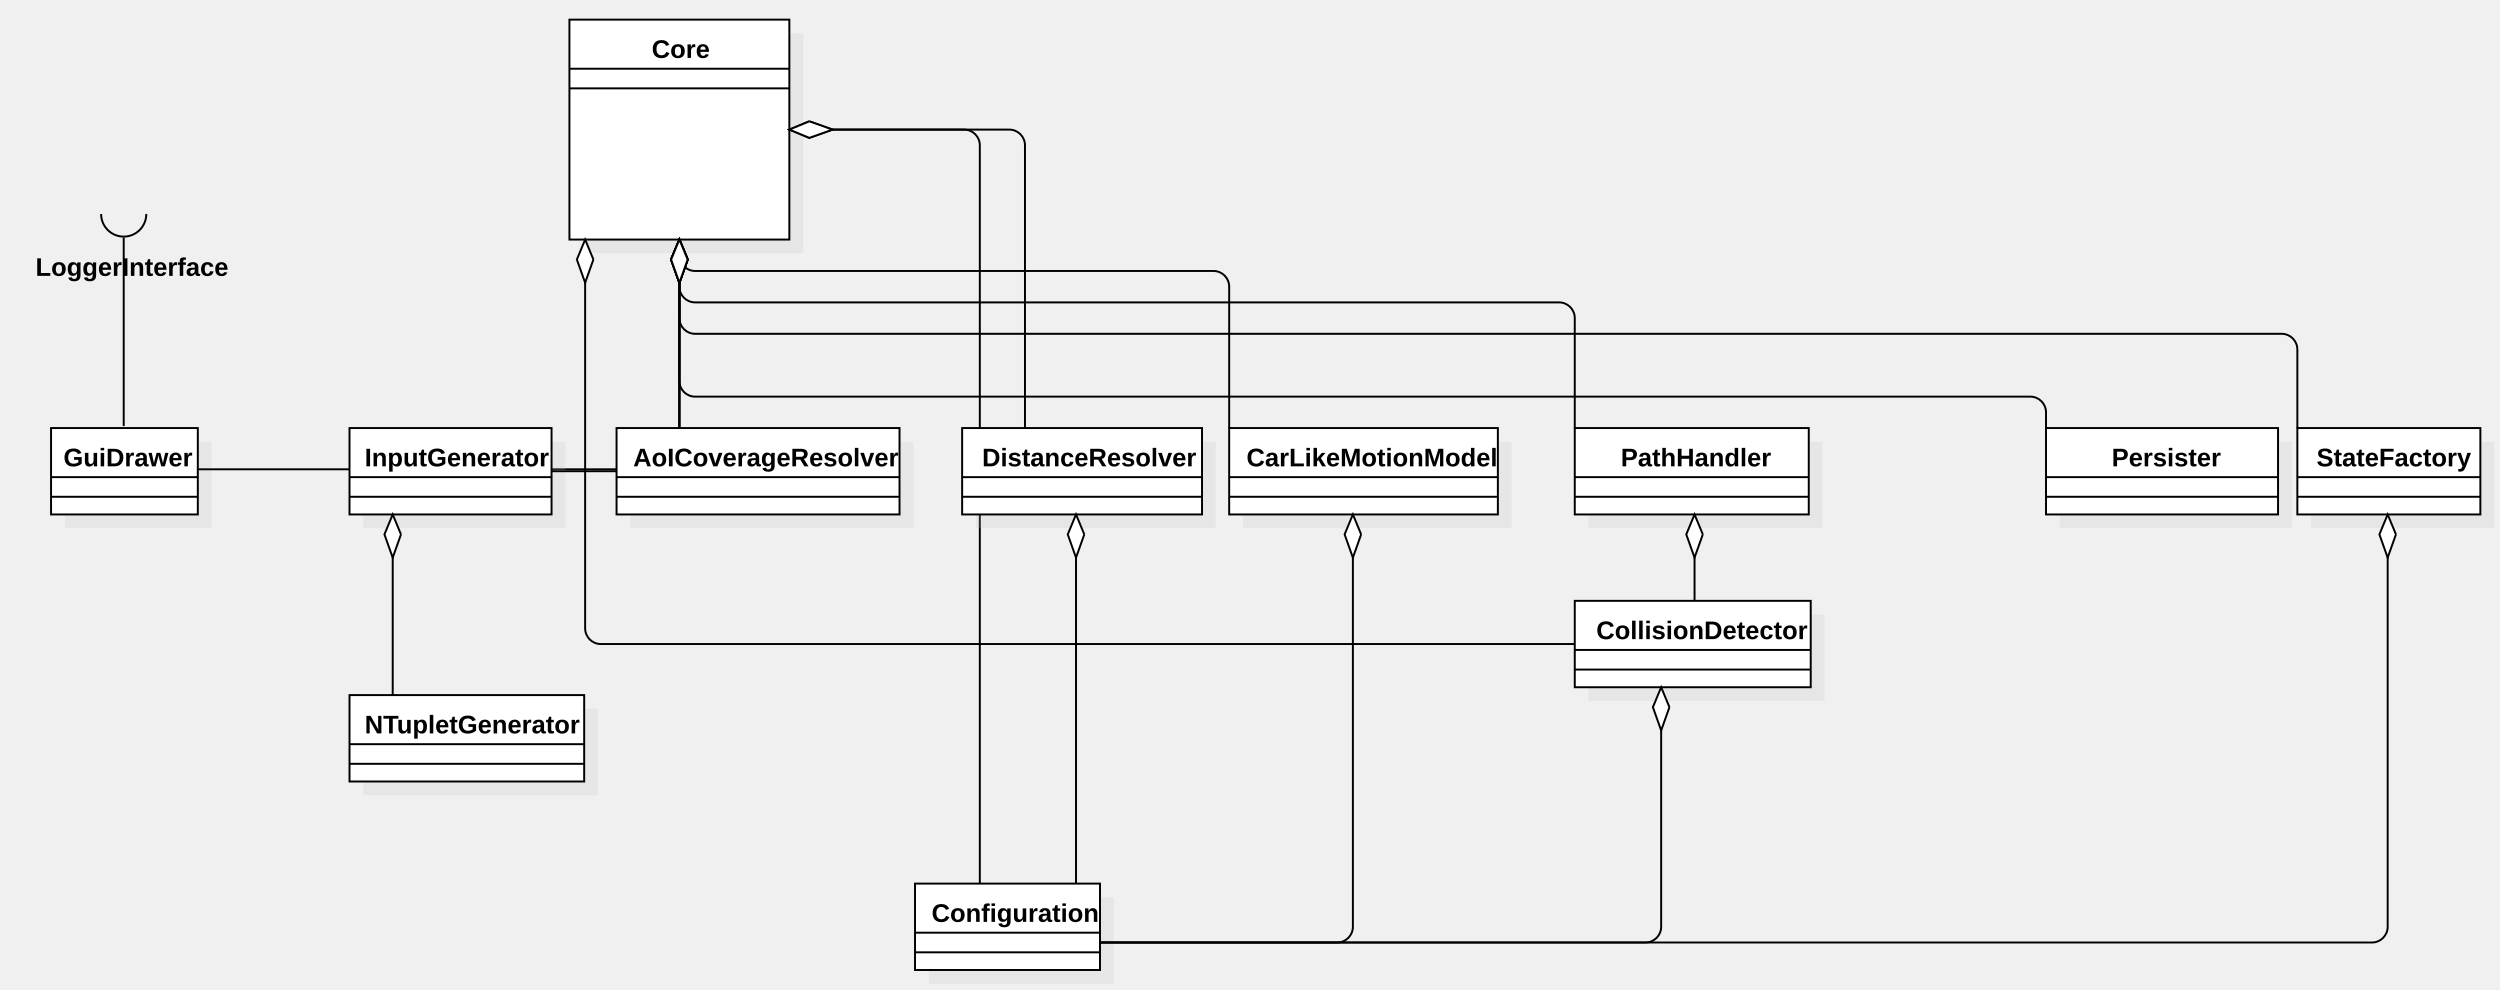
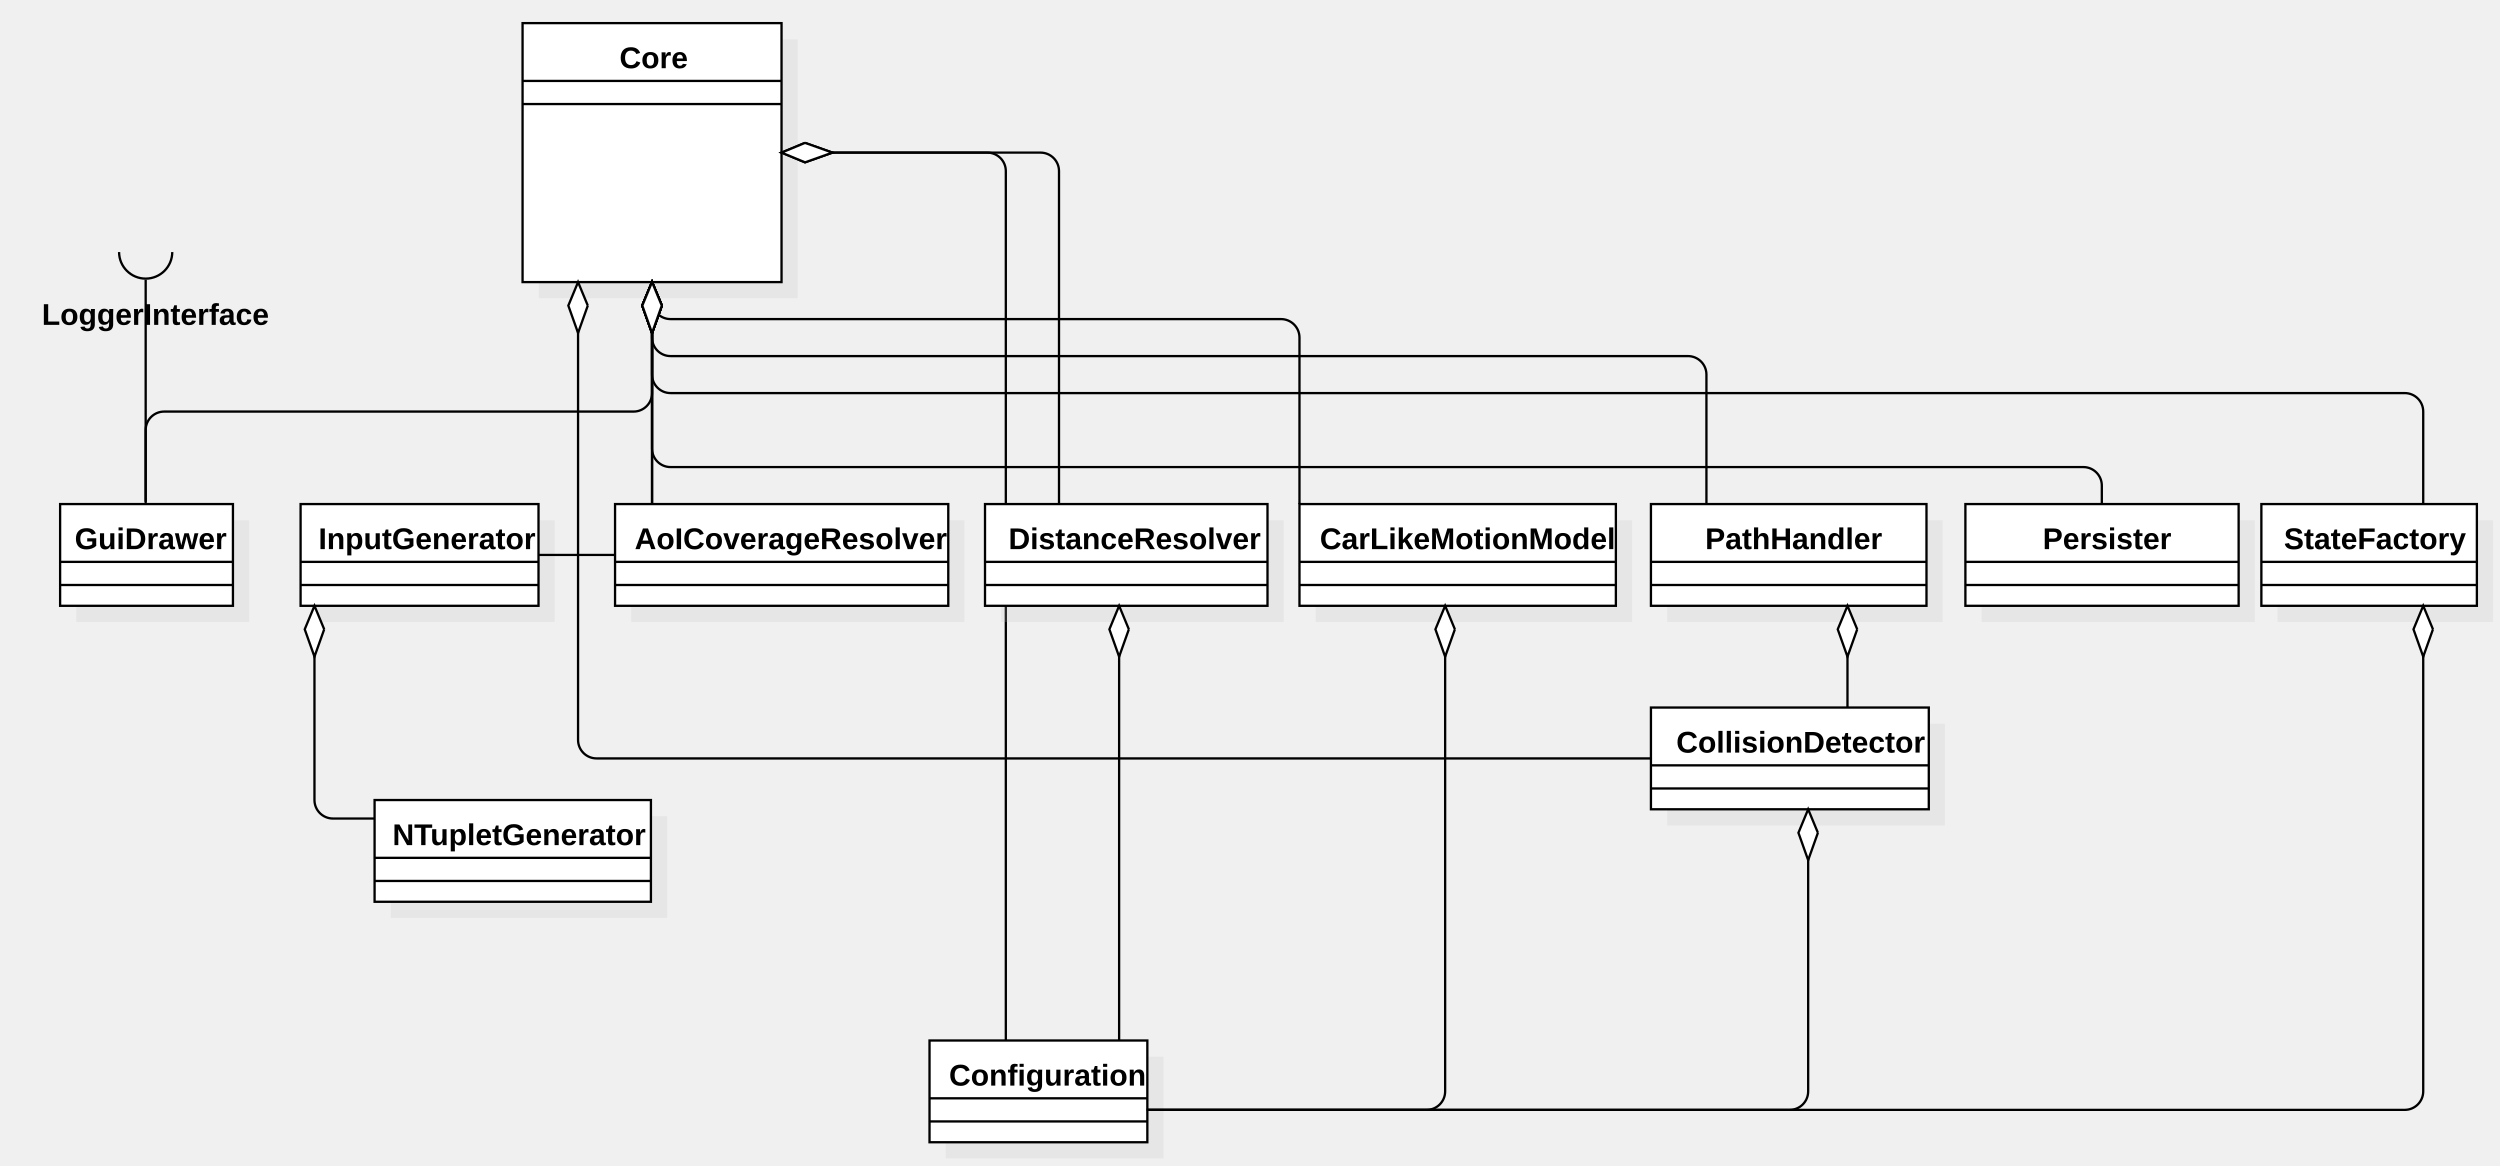
- <svg xmlns="http://www.w3.org/2000/svg" version="1.1" width="1273.205" height="504">
+ <svg xmlns="http://www.w3.org/2000/svg" version="1.1" width="1081.205" height="504">
  <defs />
  <g>
-     <g transform="translate(-118,-2110) scale(1,1)">
+     <g transform="translate(-182,-2110) scale(1,1)">
      <rect fill="#C0C0C0" stroke="none" x="415" y="2127" width="112" height="112" opacity="0.2" />
    </g>
-     <g transform="translate(-118,-2110) scale(1,1)">
+     <g transform="translate(-182,-2110) scale(1,1)">
      <rect fill="#ffffff" stroke="none" x="408" y="2120" width="112" height="112" />
    </g>
-     <g transform="translate(-118,-2110) scale(1,1)">
+     <g transform="translate(-182,-2110) scale(1,1)">
      <path fill="none" stroke="#000000" d="M 408 2120 L 520 2120 L 520 2232 L 408 2232 L 408 2120 Z Z" stroke-miterlimit="10" />
    </g>
-     <g transform="translate(-118,-2110) scale(1,1)">
+     <g transform="translate(-182,-2110) scale(1,1)">
      <path fill="none" stroke="#000000" d="M 408 2145 L 520 2145" stroke-miterlimit="10" />
    </g>
-     <g transform="translate(-118,-2110) scale(1,1)">
+     <g transform="translate(-182,-2110) scale(1,1)">
      <path fill="none" stroke="#000000" d="M 408 2155 L 520 2155" stroke-miterlimit="10" />
    </g>
-     <g transform="translate(-118,-2110) scale(1,1)">
+     <g transform="translate(-182,-2110) scale(1,1)">
      <g>
        <path fill="none" stroke="none" />
        <text fill="#000000" stroke="none" font-family="Arial" font-size="13px" font-style="normal" font-weight="bold" text-decoration="none" x="449.911" y="2139.5">Core</text>
      </g>
    </g>
-     <g transform="translate(-118,-2110) scale(1,1)">
-       <rect fill="#C0C0C0" stroke="none" x="151" y="2335" width="74.743" height="44" opacity="0.2" />
-     </g>
-     <g transform="translate(-118,-2110) scale(1,1)">
-       <rect fill="#ffffff" stroke="none" x="144" y="2328" width="74.743" height="44" />
-     </g>
-     <g transform="translate(-118,-2110) scale(1,1)">
-       <path fill="none" stroke="#000000" d="M 144 2328 L 218.743 2328 L 218.743 2372 L 144 2372 L 144 2328 Z Z" stroke-miterlimit="10" />
-     </g>
-     <g transform="translate(-118,-2110) scale(1,1)">
-       <path fill="none" stroke="#000000" d="M 144 2353 L 218.743 2353" stroke-miterlimit="10" />
-     </g>
-     <g transform="translate(-118,-2110) scale(1,1)">
-       <path fill="none" stroke="#000000" d="M 144 2363 L 218.743 2363" stroke-miterlimit="10" />
-     </g>
-     <g transform="translate(-118,-2110) scale(1,1)">
-       <g>
-         <path fill="none" stroke="none" />
-         <text fill="#000000" stroke="none" font-family="Arial" font-size="13px" font-style="normal" font-weight="bold" text-decoration="none" x="150.309" y="2347.5">GuiDrawer</text>
-       </g>
-     </g>
-     <g transform="translate(-118,-2110) scale(1,1)">
-       <path fill="none" stroke="#000000" d="M 464 2232 L 464 2341 M 464 2341 A 8 8 0 0 1 456 2349 L 219 2349" stroke-miterlimit="10" />
-     </g>
-     <g transform="translate(-118,-2110) scale(1,1)">
-       <path fill="#FFFFFF" stroke="none" d="M 468.21 2242.163 L 464 2232 L 459.79 2242.163 L 464 2254" />
-     </g>
-     <g transform="translate(-118,-2110) scale(1,1)">
-       <path fill="none" stroke="#000000" d="M 468.21 2242.163 L 464 2232 L 459.79 2242.163 L 464 2254 L 468.21 2242.163" stroke-miterlimit="10" />
-     </g>
-     <g transform="translate(-118,-2110) scale(1,1)">
-       <path fill="none" stroke="#000000" d="M 192.5 2219 A 11.5 11.5 0 0 1 169.5 2219" stroke-miterlimit="10" />
-     </g>
-     <g transform="translate(-118,-2110) scale(1,1)">
-       <g>
-         <path fill="none" stroke="none" />
-         <text fill="#000000" stroke="none" font-family="Arial" font-size="13px" font-style="normal" font-weight="bold" text-decoration="none" x="136.09" y="2250.5">LoggerInterface</text>
-       </g>
-     </g>
-     <g transform="translate(-118,-2110) scale(1,1)">
-       <path fill="none" stroke="#000000" d="M 181 2327 L 181 2231" stroke-miterlimit="10" />
-     </g>
-     <g transform="translate(-118,-2110) scale(1,1)">
+     <g transform="translate(-182,-2110) scale(1,1)">
+       <rect fill="#C0C0C0" stroke="none" x="215" y="2335" width="74.743" height="44" opacity="0.2" />
+     </g>
+     <g transform="translate(-182,-2110) scale(1,1)">
+       <rect fill="#ffffff" stroke="none" x="208" y="2328" width="74.743" height="44" />
+     </g>
+     <g transform="translate(-182,-2110) scale(1,1)">
+       <path fill="none" stroke="#000000" d="M 208 2328 L 282.743 2328 L 282.743 2372 L 208 2372 L 208 2328 Z Z" stroke-miterlimit="10" />
+     </g>
+     <g transform="translate(-182,-2110) scale(1,1)">
+       <path fill="none" stroke="#000000" d="M 208 2353 L 282.743 2353" stroke-miterlimit="10" />
+     </g>
+     <g transform="translate(-182,-2110) scale(1,1)">
+       <path fill="none" stroke="#000000" d="M 208 2363 L 282.743 2363" stroke-miterlimit="10" />
+     </g>
+     <g transform="translate(-182,-2110) scale(1,1)">
+       <g>
+         <path fill="none" stroke="none" />
+         <text fill="#000000" stroke="none" font-family="Arial" font-size="13px" font-style="normal" font-weight="bold" text-decoration="none" x="214.309" y="2347.5">GuiDrawer</text>
+       </g>
+     </g>
+     <g transform="translate(-182,-2110) scale(1,1)">
+       <path fill="none" stroke="#000000" d="M 464 2232 L 464 2280 M 464 2280 A 8 8 0 0 1 456 2288 L 253 2288 M 253 2288 A 8 8 0 0 0 245 2296 L 245 2328" stroke-miterlimit="10" />
+     </g>
+     <g transform="translate(-182,-2110) scale(1,1)">
+       <path fill="#FFFFFF" stroke="none" d="M 468.21 2242.163 L 464 2232 L 459.79 2242.163 L 464 2254" />
+     </g>
+     <g transform="translate(-182,-2110) scale(1,1)">
+       <path fill="none" stroke="#000000" d="M 468.21 2242.163 L 464 2232 L 459.79 2242.163 L 464 2254 L 468.21 2242.163" stroke-miterlimit="10" />
+     </g>
+     <g transform="translate(-182,-2110) scale(1,1)">
+       <path fill="none" stroke="#000000" d="M 256.5 2219 A 11.5 11.5 0 0 1 233.5 2219" stroke-miterlimit="10" />
+     </g>
+     <g transform="translate(-182,-2110) scale(1,1)">
+       <g>
+         <path fill="none" stroke="none" />
+         <text fill="#000000" stroke="none" font-family="Arial" font-size="13px" font-style="normal" font-weight="bold" text-decoration="none" x="200.09" y="2250.5">LoggerInterface</text>
+       </g>
+     </g>
+     <g transform="translate(-182,-2110) scale(1,1)">
+       <path fill="none" stroke="#000000" d="M 245 2327 L 245 2231" stroke-miterlimit="10" />
+     </g>
+     <g transform="translate(-182,-2110) scale(1,1)">
      <rect fill="#C0C0C0" stroke="none" x="591" y="2567" width="94.205" height="44" opacity="0.2" />
    </g>
-     <g transform="translate(-118,-2110) scale(1,1)">
+     <g transform="translate(-182,-2110) scale(1,1)">
      <rect fill="#ffffff" stroke="none" x="584" y="2560" width="94.205" height="44" />
    </g>
-     <g transform="translate(-118,-2110) scale(1,1)">
+     <g transform="translate(-182,-2110) scale(1,1)">
      <path fill="none" stroke="#000000" d="M 584 2560 L 678.205 2560 L 678.205 2604 L 584 2604 L 584 2560 Z Z" stroke-miterlimit="10" />
    </g>
-     <g transform="translate(-118,-2110) scale(1,1)">
+     <g transform="translate(-182,-2110) scale(1,1)">
      <path fill="none" stroke="#000000" d="M 584 2585 L 678.205 2585" stroke-miterlimit="10" />
    </g>
-     <g transform="translate(-118,-2110) scale(1,1)">
+     <g transform="translate(-182,-2110) scale(1,1)">
      <path fill="none" stroke="#000000" d="M 584 2595 L 678.205 2595" stroke-miterlimit="10" />
    </g>
-     <g transform="translate(-118,-2110) scale(1,1)">
+     <g transform="translate(-182,-2110) scale(1,1)">
      <g>
        <path fill="none" stroke="none" />
        <text fill="#000000" stroke="none" font-family="Arial" font-size="13px" font-style="normal" font-weight="bold" text-decoration="none" x="592.439" y="2579.5">Configuration</text>
      </g>
    </g>
-     <g transform="translate(-118,-2110) scale(1,1)">
+     <g transform="translate(-182,-2110) scale(1,1)">
      <path fill="none" stroke="#000000" d="M 520 2176 L 609 2176 M 609 2176 A 8 8 0 0 1 617 2184 L 617 2560" stroke-miterlimit="10" />
    </g>
-     <g transform="translate(-118,-2110) scale(1,1)">
+     <g transform="translate(-182,-2110) scale(1,1)">
      <path fill="#FFFFFF" stroke="none" d="M 530.163 2171.79 L 520 2176 L 530.163 2180.21 L 542 2176" />
    </g>
-     <g transform="translate(-118,-2110) scale(1,1)">
+     <g transform="translate(-182,-2110) scale(1,1)">
      <path fill="none" stroke="#000000" d="M 530.163 2171.79 L 520 2176 L 530.163 2180.21 L 542 2176 L 530.163 2171.79" stroke-miterlimit="10" />
    </g>
-     <g transform="translate(-118,-2110) scale(1,1)">
-       <rect fill="#C0C0C0" stroke="none" x="1295" y="2335" width="93.205" height="44" opacity="0.2" />
-     </g>
-     <g transform="translate(-118,-2110) scale(1,1)">
-       <rect fill="#ffffff" stroke="none" x="1288" y="2328" width="93.205" height="44" />
-     </g>
-     <g transform="translate(-118,-2110) scale(1,1)">
-       <path fill="none" stroke="#000000" d="M 1288 2328 L 1381.205 2328 L 1381.205 2372 L 1288 2372 L 1288 2328 Z Z" stroke-miterlimit="10" />
-     </g>
-     <g transform="translate(-118,-2110) scale(1,1)">
-       <path fill="none" stroke="#000000" d="M 1288 2353 L 1381.205 2353" stroke-miterlimit="10" />
-     </g>
-     <g transform="translate(-118,-2110) scale(1,1)">
-       <path fill="none" stroke="#000000" d="M 1288 2363 L 1381.205 2363" stroke-miterlimit="10" />
-     </g>
-     <g transform="translate(-118,-2110) scale(1,1)">
-       <g>
-         <path fill="none" stroke="none" />
-         <text fill="#000000" stroke="none" font-family="Arial" font-size="13px" font-style="normal" font-weight="bold" text-decoration="none" x="1297.754" y="2347.5">StateFactory</text>
-       </g>
-     </g>
-     <g transform="translate(-118,-2110) scale(1,1)">
-       <path fill="none" stroke="#000000" d="M 464 2232 L 464 2272 M 464 2272 A 8 8 0 0 0 472 2280 L 1280 2280 M 1280 2280 A 8 8 0 0 1 1288 2288 L 1288 2328" stroke-miterlimit="10" />
-     </g>
-     <g transform="translate(-118,-2110) scale(1,1)">
-       <path fill="#FFFFFF" stroke="none" d="M 468.21 2242.163 L 464 2232 L 459.79 2242.163 L 464 2254" />
-     </g>
-     <g transform="translate(-118,-2110) scale(1,1)">
-       <path fill="none" stroke="#000000" d="M 468.21 2242.163 L 464 2232 L 459.79 2242.163 L 464 2254 L 468.21 2242.163" stroke-miterlimit="10" />
-     </g>
-     <g transform="translate(-118,-2110) scale(1,1)">
-       <rect fill="#C0C0C0" stroke="none" x="303" y="2335" width="102.895" height="44" opacity="0.2" />
-     </g>
-     <g transform="translate(-118,-2110) scale(1,1)">
-       <rect fill="#ffffff" stroke="none" x="296" y="2328" width="102.895" height="44" />
-     </g>
-     <g transform="translate(-118,-2110) scale(1,1)">
-       <path fill="none" stroke="#000000" d="M 296 2328 L 398.895 2328 L 398.895 2372 L 296 2372 L 296 2328 Z Z" stroke-miterlimit="10" />
-     </g>
-     <g transform="translate(-118,-2110) scale(1,1)">
-       <path fill="none" stroke="#000000" d="M 296 2353 L 398.895 2353" stroke-miterlimit="10" />
-     </g>
-     <g transform="translate(-118,-2110) scale(1,1)">
-       <path fill="none" stroke="#000000" d="M 296 2363 L 398.895 2363" stroke-miterlimit="10" />
-     </g>
-     <g transform="translate(-118,-2110) scale(1,1)">
-       <g>
-         <path fill="none" stroke="none" />
-         <text fill="#000000" stroke="none" font-family="Arial" font-size="13px" font-style="normal" font-weight="bold" text-decoration="none" x="303.725" y="2347.5">InputGenerator</text>
-       </g>
-     </g>
-     <g transform="translate(-118,-2110) scale(1,1)">
-       <path fill="none" stroke="#000000" d="M 464 2232 L 464 2342 M 464 2342 A 8 8 0 0 1 456 2350 L 399 2350" stroke-miterlimit="10" />
-     </g>
-     <g transform="translate(-118,-2110) scale(1,1)">
-       <path fill="#FFFFFF" stroke="none" d="M 468.21 2242.163 L 464 2232 L 459.79 2242.163 L 464 2254" />
-     </g>
-     <g transform="translate(-118,-2110) scale(1,1)">
-       <path fill="none" stroke="#000000" d="M 468.21 2242.163 L 464 2232 L 459.79 2242.163 L 464 2254 L 468.21 2242.163" stroke-miterlimit="10" />
-     </g>
-     <g transform="translate(-118,-2110) scale(1,1)">
-       <rect fill="#C0C0C0" stroke="none" x="439" y="2335" width="144.11" height="44" opacity="0.2" />
-     </g>
-     <g transform="translate(-118,-2110) scale(1,1)">
-       <rect fill="#ffffff" stroke="none" x="432" y="2328" width="144.11" height="44" />
-     </g>
-     <g transform="translate(-118,-2110) scale(1,1)">
-       <path fill="none" stroke="#000000" d="M 432 2328 L 576.11 2328 L 576.11 2372 L 432 2372 L 432 2328 Z Z" stroke-miterlimit="10" />
-     </g>
-     <g transform="translate(-118,-2110) scale(1,1)">
-       <path fill="none" stroke="#000000" d="M 432 2353 L 576.11 2353" stroke-miterlimit="10" />
-     </g>
-     <g transform="translate(-118,-2110) scale(1,1)">
-       <path fill="none" stroke="#000000" d="M 432 2363 L 576.11 2363" stroke-miterlimit="10" />
-     </g>
-     <g transform="translate(-118,-2110) scale(1,1)">
-       <g>
-         <path fill="none" stroke="none" />
-         <text fill="#000000" stroke="none" font-family="Arial" font-size="13px" font-style="normal" font-weight="bold" text-decoration="none" x="440.467" y="2347.5">AoICoverageResolver</text>
-       </g>
-     </g>
-     <g transform="translate(-118,-2110) scale(1,1)">
+     <g transform="translate(-182,-2110) scale(1,1)">
+       <rect fill="#C0C0C0" stroke="none" x="1167" y="2335" width="93.205" height="44" opacity="0.2" />
+     </g>
+     <g transform="translate(-182,-2110) scale(1,1)">
+       <rect fill="#ffffff" stroke="none" x="1160" y="2328" width="93.205" height="44" />
+     </g>
+     <g transform="translate(-182,-2110) scale(1,1)">
+       <path fill="none" stroke="#000000" d="M 1160 2328 L 1253.205 2328 L 1253.205 2372 L 1160 2372 L 1160 2328 Z Z" stroke-miterlimit="10" />
+     </g>
+     <g transform="translate(-182,-2110) scale(1,1)">
+       <path fill="none" stroke="#000000" d="M 1160 2353 L 1253.205 2353" stroke-miterlimit="10" />
+     </g>
+     <g transform="translate(-182,-2110) scale(1,1)">
+       <path fill="none" stroke="#000000" d="M 1160 2363 L 1253.205 2363" stroke-miterlimit="10" />
+     </g>
+     <g transform="translate(-182,-2110) scale(1,1)">
+       <g>
+         <path fill="none" stroke="none" />
+         <text fill="#000000" stroke="none" font-family="Arial" font-size="13px" font-style="normal" font-weight="bold" text-decoration="none" x="1169.754" y="2347.5">StateFactory</text>
+       </g>
+     </g>
+     <g transform="translate(-182,-2110) scale(1,1)">
+       <path fill="none" stroke="#000000" d="M 464 2232 L 464 2272 M 464 2272 A 8 8 0 0 0 472 2280 L 1222 2280 M 1222 2280 A 8 8 0 0 1 1230 2288 L 1230 2328" stroke-miterlimit="10" />
+     </g>
+     <g transform="translate(-182,-2110) scale(1,1)">
+       <path fill="#FFFFFF" stroke="none" d="M 468.21 2242.163 L 464 2232 L 459.79 2242.163 L 464 2254" />
+     </g>
+     <g transform="translate(-182,-2110) scale(1,1)">
+       <path fill="none" stroke="#000000" d="M 468.21 2242.163 L 464 2232 L 459.79 2242.163 L 464 2254 L 468.21 2242.163" stroke-miterlimit="10" />
+     </g>
+     <g transform="translate(-182,-2110) scale(1,1)">
+       <rect fill="#C0C0C0" stroke="none" x="319" y="2335" width="102.895" height="44" opacity="0.2" />
+     </g>
+     <g transform="translate(-182,-2110) scale(1,1)">
+       <rect fill="#ffffff" stroke="none" x="312" y="2328" width="102.895" height="44" />
+     </g>
+     <g transform="translate(-182,-2110) scale(1,1)">
+       <path fill="none" stroke="#000000" d="M 312 2328 L 414.895 2328 L 414.895 2372 L 312 2372 L 312 2328 Z Z" stroke-miterlimit="10" />
+     </g>
+     <g transform="translate(-182,-2110) scale(1,1)">
+       <path fill="none" stroke="#000000" d="M 312 2353 L 414.895 2353" stroke-miterlimit="10" />
+     </g>
+     <g transform="translate(-182,-2110) scale(1,1)">
+       <path fill="none" stroke="#000000" d="M 312 2363 L 414.895 2363" stroke-miterlimit="10" />
+     </g>
+     <g transform="translate(-182,-2110) scale(1,1)">
+       <g>
+         <path fill="none" stroke="none" />
+         <text fill="#000000" stroke="none" font-family="Arial" font-size="13px" font-style="normal" font-weight="bold" text-decoration="none" x="319.725" y="2347.5">InputGenerator</text>
+       </g>
+     </g>
+     <g transform="translate(-182,-2110) scale(1,1)">
+       <path fill="none" stroke="#000000" d="M 464 2232 L 464 2342 M 464 2342 A 8 8 0 0 1 456 2350 L 415 2350" stroke-miterlimit="10" />
+     </g>
+     <g transform="translate(-182,-2110) scale(1,1)">
+       <path fill="#FFFFFF" stroke="none" d="M 468.21 2242.163 L 464 2232 L 459.79 2242.163 L 464 2254" />
+     </g>
+     <g transform="translate(-182,-2110) scale(1,1)">
+       <path fill="none" stroke="#000000" d="M 468.21 2242.163 L 464 2232 L 459.79 2242.163 L 464 2254 L 468.21 2242.163" stroke-miterlimit="10" />
+     </g>
+     <g transform="translate(-182,-2110) scale(1,1)">
+       <rect fill="#C0C0C0" stroke="none" x="455" y="2335" width="144.11" height="44" opacity="0.2" />
+     </g>
+     <g transform="translate(-182,-2110) scale(1,1)">
+       <rect fill="#ffffff" stroke="none" x="448" y="2328" width="144.11" height="44" />
+     </g>
+     <g transform="translate(-182,-2110) scale(1,1)">
+       <path fill="none" stroke="#000000" d="M 448 2328 L 592.11 2328 L 592.11 2372 L 448 2372 L 448 2328 Z Z" stroke-miterlimit="10" />
+     </g>
+     <g transform="translate(-182,-2110) scale(1,1)">
+       <path fill="none" stroke="#000000" d="M 448 2353 L 592.11 2353" stroke-miterlimit="10" />
+     </g>
+     <g transform="translate(-182,-2110) scale(1,1)">
+       <path fill="none" stroke="#000000" d="M 448 2363 L 592.11 2363" stroke-miterlimit="10" />
+     </g>
+     <g transform="translate(-182,-2110) scale(1,1)">
+       <g>
+         <path fill="none" stroke="none" />
+         <text fill="#000000" stroke="none" font-family="Arial" font-size="13px" font-style="normal" font-weight="bold" text-decoration="none" x="456.467" y="2347.5">AoICoverageResolver</text>
+       </g>
+     </g>
+     <g transform="translate(-182,-2110) scale(1,1)">
      <path fill="none" stroke="#000000" d="M 464 2232 L 464 2328" stroke-miterlimit="10" />
    </g>
-     <g transform="translate(-118,-2110) scale(1,1)">
-       <path fill="#FFFFFF" stroke="none" d="M 468.21 2242.163 L 464 2232 L 459.79 2242.163 L 464 2254" />
-     </g>
-     <g transform="translate(-118,-2110) scale(1,1)">
-       <path fill="none" stroke="#000000" d="M 468.21 2242.163 L 464 2232 L 459.79 2242.163 L 464 2254 L 468.21 2242.163" stroke-miterlimit="10" />
-     </g>
-     <g transform="translate(-118,-2110) scale(1,1)">
+     <g transform="translate(-182,-2110) scale(1,1)">
+       <path fill="#FFFFFF" stroke="none" d="M 468.21 2242.163 L 464 2232 L 459.79 2242.163 L 464 2254" />
+     </g>
+     <g transform="translate(-182,-2110) scale(1,1)">
+       <path fill="none" stroke="#000000" d="M 468.21 2242.163 L 464 2232 L 459.79 2242.163 L 464 2254 L 468.21 2242.163" stroke-miterlimit="10" />
+     </g>
+     <g transform="translate(-182,-2110) scale(1,1)">
      <rect fill="#C0C0C0" stroke="none" x="615" y="2335" width="122.169" height="44" opacity="0.2" />
    </g>
-     <g transform="translate(-118,-2110) scale(1,1)">
+     <g transform="translate(-182,-2110) scale(1,1)">
      <rect fill="#ffffff" stroke="none" x="608" y="2328" width="122.169" height="44" />
    </g>
-     <g transform="translate(-118,-2110) scale(1,1)">
+     <g transform="translate(-182,-2110) scale(1,1)">
      <path fill="none" stroke="#000000" d="M 608 2328 L 730.169 2328 L 730.169 2372 L 608 2372 L 608 2328 Z Z" stroke-miterlimit="10" />
    </g>
-     <g transform="translate(-118,-2110) scale(1,1)">
+     <g transform="translate(-182,-2110) scale(1,1)">
      <path fill="none" stroke="#000000" d="M 608 2353 L 730.169 2353" stroke-miterlimit="10" />
    </g>
-     <g transform="translate(-118,-2110) scale(1,1)">
+     <g transform="translate(-182,-2110) scale(1,1)">
      <path fill="none" stroke="#000000" d="M 608 2363 L 730.169 2363" stroke-miterlimit="10" />
    </g>
-     <g transform="translate(-118,-2110) scale(1,1)">
+     <g transform="translate(-182,-2110) scale(1,1)">
      <g>
        <path fill="none" stroke="none" />
        <text fill="#000000" stroke="none" font-family="Arial" font-size="13px" font-style="normal" font-weight="bold" text-decoration="none" x="618.148" y="2347.5">DistanceResolver</text>
      </g>
    </g>
-     <g transform="translate(-118,-2110) scale(1,1)">
+     <g transform="translate(-182,-2110) scale(1,1)">
      <path fill="none" stroke="#000000" d="M 520 2176 L 632 2176 M 632 2176 A 8 8 0 0 1 640 2184 L 640 2328" stroke-miterlimit="10" />
    </g>
-     <g transform="translate(-118,-2110) scale(1,1)">
+     <g transform="translate(-182,-2110) scale(1,1)">
      <path fill="#FFFFFF" stroke="none" d="M 530.163 2171.79 L 520 2176 L 530.163 2180.21 L 542 2176" />
    </g>
-     <g transform="translate(-118,-2110) scale(1,1)">
+     <g transform="translate(-182,-2110) scale(1,1)">
      <path fill="none" stroke="#000000" d="M 530.163 2171.79 L 520 2176 L 530.163 2180.21 L 542 2176 L 530.163 2171.79" stroke-miterlimit="10" />
    </g>
-     <g transform="translate(-118,-2110) scale(1,1)">
+     <g transform="translate(-182,-2110) scale(1,1)">
      <rect fill="#C0C0C0" stroke="none" x="751" y="2335" width="136.835" height="44" opacity="0.2" />
    </g>
-     <g transform="translate(-118,-2110) scale(1,1)">
+     <g transform="translate(-182,-2110) scale(1,1)">
      <rect fill="#ffffff" stroke="none" x="744" y="2328" width="136.835" height="44" />
    </g>
-     <g transform="translate(-118,-2110) scale(1,1)">
+     <g transform="translate(-182,-2110) scale(1,1)">
      <path fill="none" stroke="#000000" d="M 744 2328 L 880.835 2328 L 880.835 2372 L 744 2372 L 744 2328 Z Z" stroke-miterlimit="10" />
    </g>
-     <g transform="translate(-118,-2110) scale(1,1)">
+     <g transform="translate(-182,-2110) scale(1,1)">
      <path fill="none" stroke="#000000" d="M 744 2353 L 880.835 2353" stroke-miterlimit="10" />
    </g>
-     <g transform="translate(-118,-2110) scale(1,1)">
+     <g transform="translate(-182,-2110) scale(1,1)">
      <path fill="none" stroke="#000000" d="M 744 2363 L 880.835 2363" stroke-miterlimit="10" />
    </g>
-     <g transform="translate(-118,-2110) scale(1,1)">
+     <g transform="translate(-182,-2110) scale(1,1)">
      <g>
        <path fill="none" stroke="none" />
        <text fill="#000000" stroke="none" font-family="Arial" font-size="13px" font-style="normal" font-weight="bold" text-decoration="none" x="752.807" y="2347.5">CarLikeMotionModel</text>
      </g>
    </g>
-     <g transform="translate(-118,-2110) scale(1,1)">
+     <g transform="translate(-182,-2110) scale(1,1)">
      <path fill="none" stroke="#000000" d="M 464 2232 L 464 2240 M 464 2240 A 8 8 0 0 0 472 2248 L 736 2248 M 736 2248 A 8 8 0 0 1 744 2256 L 744 2328" stroke-miterlimit="10" />
    </g>
-     <g transform="translate(-118,-2110) scale(1,1)">
-       <path fill="#FFFFFF" stroke="none" d="M 468.21 2242.163 L 464 2232 L 459.79 2242.163 L 464 2254" />
-     </g>
-     <g transform="translate(-118,-2110) scale(1,1)">
-       <path fill="none" stroke="#000000" d="M 468.21 2242.163 L 464 2232 L 459.79 2242.163 L 464 2254 L 468.21 2242.163" stroke-miterlimit="10" />
-     </g>
-     <g transform="translate(-118,-2110) scale(1,1)">
-       <rect fill="#C0C0C0" stroke="none" x="927" y="2423" width="120.169" height="44" opacity="0.2" />
-     </g>
-     <g transform="translate(-118,-2110) scale(1,1)">
-       <rect fill="#ffffff" stroke="none" x="920" y="2416" width="120.169" height="44" />
-     </g>
-     <g transform="translate(-118,-2110) scale(1,1)">
-       <path fill="none" stroke="#000000" d="M 920 2416 L 1040.169 2416 L 1040.169 2460 L 920 2460 L 920 2416 Z Z" stroke-miterlimit="10" />
-     </g>
-     <g transform="translate(-118,-2110) scale(1,1)">
-       <path fill="none" stroke="#000000" d="M 920 2441 L 1040.169 2441" stroke-miterlimit="10" />
-     </g>
-     <g transform="translate(-118,-2110) scale(1,1)">
-       <path fill="none" stroke="#000000" d="M 920 2451 L 1040.169 2451" stroke-miterlimit="10" />
-     </g>
-     <g transform="translate(-118,-2110) scale(1,1)">
-       <g>
-         <path fill="none" stroke="none" />
-         <text fill="#000000" stroke="none" font-family="Arial" font-size="13px" font-style="normal" font-weight="bold" text-decoration="none" x="930.954" y="2435.5">CollisionDetector</text>
-       </g>
-     </g>
-     <g transform="translate(-118,-2110) scale(1,1)">
-       <path fill="none" stroke="#000000" d="M 416 2232 L 416 2430 M 416 2430 A 8 8 0 0 0 424 2438 L 920 2438" stroke-miterlimit="10" />
-     </g>
-     <g transform="translate(-118,-2110) scale(1,1)">
-       <path fill="#FFFFFF" stroke="none" d="M 420.21 2242.163 L 416 2232 L 411.79 2242.163 L 416 2254" />
-     </g>
-     <g transform="translate(-118,-2110) scale(1,1)">
-       <path fill="none" stroke="#000000" d="M 420.21 2242.163 L 416 2232 L 411.79 2242.163 L 416 2254 L 420.21 2242.163" stroke-miterlimit="10" />
-     </g>
-     <g transform="translate(-118,-2110) scale(1,1)">
-       <rect fill="#C0C0C0" stroke="none" x="927" y="2335" width="119.169" height="44" opacity="0.2" />
-     </g>
-     <g transform="translate(-118,-2110) scale(1,1)">
-       <rect fill="#ffffff" stroke="none" x="920" y="2328" width="119.169" height="44" />
-     </g>
-     <g transform="translate(-118,-2110) scale(1,1)">
-       <path fill="none" stroke="#000000" d="M 920 2328 L 1039.169 2328 L 1039.169 2372 L 920 2372 L 920 2328 Z Z" stroke-miterlimit="10" />
-     </g>
-     <g transform="translate(-118,-2110) scale(1,1)">
-       <path fill="none" stroke="#000000" d="M 920 2353 L 1039.169 2353" stroke-miterlimit="10" />
-     </g>
-     <g transform="translate(-118,-2110) scale(1,1)">
-       <path fill="none" stroke="#000000" d="M 920 2363 L 1039.169 2363" stroke-miterlimit="10" />
-     </g>
-     <g transform="translate(-118,-2110) scale(1,1)">
-       <g>
-         <path fill="none" stroke="none" />
-         <text fill="#000000" stroke="none" font-family="Arial" font-size="13px" font-style="normal" font-weight="bold" text-decoration="none" x="943.45" y="2347.5">PathHandler</text>
-       </g>
-     </g>
-     <g transform="translate(-118,-2110) scale(1,1)">
+     <g transform="translate(-182,-2110) scale(1,1)">
+       <path fill="#FFFFFF" stroke="none" d="M 468.21 2242.163 L 464 2232 L 459.79 2242.163 L 464 2254" />
+     </g>
+     <g transform="translate(-182,-2110) scale(1,1)">
+       <path fill="none" stroke="#000000" d="M 468.21 2242.163 L 464 2232 L 459.79 2242.163 L 464 2254 L 468.21 2242.163" stroke-miterlimit="10" />
+     </g>
+     <g transform="translate(-182,-2110) scale(1,1)">
+       <rect fill="#C0C0C0" stroke="none" x="903" y="2423" width="120.169" height="44" opacity="0.2" />
+     </g>
+     <g transform="translate(-182,-2110) scale(1,1)">
+       <rect fill="#ffffff" stroke="none" x="896" y="2416" width="120.169" height="44" />
+     </g>
+     <g transform="translate(-182,-2110) scale(1,1)">
+       <path fill="none" stroke="#000000" d="M 896 2416 L 1016.169 2416 L 1016.169 2460 L 896 2460 L 896 2416 Z Z" stroke-miterlimit="10" />
+     </g>
+     <g transform="translate(-182,-2110) scale(1,1)">
+       <path fill="none" stroke="#000000" d="M 896 2441 L 1016.169 2441" stroke-miterlimit="10" />
+     </g>
+     <g transform="translate(-182,-2110) scale(1,1)">
+       <path fill="none" stroke="#000000" d="M 896 2451 L 1016.169 2451" stroke-miterlimit="10" />
+     </g>
+     <g transform="translate(-182,-2110) scale(1,1)">
+       <g>
+         <path fill="none" stroke="none" />
+         <text fill="#000000" stroke="none" font-family="Arial" font-size="13px" font-style="normal" font-weight="bold" text-decoration="none" x="906.954" y="2435.5">CollisionDetector</text>
+       </g>
+     </g>
+     <g transform="translate(-182,-2110) scale(1,1)">
+       <path fill="none" stroke="#000000" d="M 432 2232 L 432 2430 M 432 2430 A 8 8 0 0 0 440 2438 L 896 2438" stroke-miterlimit="10" />
+     </g>
+     <g transform="translate(-182,-2110) scale(1,1)">
+       <path fill="#FFFFFF" stroke="none" d="M 436.21 2242.163 L 432 2232 L 427.79 2242.163 L 432 2254" />
+     </g>
+     <g transform="translate(-182,-2110) scale(1,1)">
+       <path fill="none" stroke="#000000" d="M 436.21 2242.163 L 432 2232 L 427.79 2242.163 L 432 2254 L 436.21 2242.163" stroke-miterlimit="10" />
+     </g>
+     <g transform="translate(-182,-2110) scale(1,1)">
+       <rect fill="#C0C0C0" stroke="none" x="903" y="2335" width="119.169" height="44" opacity="0.2" />
+     </g>
+     <g transform="translate(-182,-2110) scale(1,1)">
+       <rect fill="#ffffff" stroke="none" x="896" y="2328" width="119.169" height="44" />
+     </g>
+     <g transform="translate(-182,-2110) scale(1,1)">
+       <path fill="none" stroke="#000000" d="M 896 2328 L 1015.169 2328 L 1015.169 2372 L 896 2372 L 896 2328 Z Z" stroke-miterlimit="10" />
+     </g>
+     <g transform="translate(-182,-2110) scale(1,1)">
+       <path fill="none" stroke="#000000" d="M 896 2353 L 1015.169 2353" stroke-miterlimit="10" />
+     </g>
+     <g transform="translate(-182,-2110) scale(1,1)">
+       <path fill="none" stroke="#000000" d="M 896 2363 L 1015.169 2363" stroke-miterlimit="10" />
+     </g>
+     <g transform="translate(-182,-2110) scale(1,1)">
+       <g>
+         <path fill="none" stroke="none" />
+         <text fill="#000000" stroke="none" font-family="Arial" font-size="13px" font-style="normal" font-weight="bold" text-decoration="none" x="919.45" y="2347.5">PathHandler</text>
+       </g>
+     </g>
+     <g transform="translate(-182,-2110) scale(1,1)">
      <path fill="none" stroke="#000000" d="M 464 2232 L 464 2256 M 464 2256 A 8 8 0 0 0 472 2264 L 912 2264 M 912 2264 A 8 8 0 0 1 920 2272 L 920 2328" stroke-miterlimit="10" />
    </g>
-     <g transform="translate(-118,-2110) scale(1,1)">
-       <path fill="#FFFFFF" stroke="none" d="M 468.21 2242.163 L 464 2232 L 459.79 2242.163 L 464 2254" />
-     </g>
-     <g transform="translate(-118,-2110) scale(1,1)">
-       <path fill="none" stroke="#000000" d="M 468.21 2242.163 L 464 2232 L 459.79 2242.163 L 464 2254 L 468.21 2242.163" stroke-miterlimit="10" />
-     </g>
-     <g transform="translate(-118,-2110) scale(1,1)">
-       <rect fill="#C0C0C0" stroke="none" x="1167" y="2335" width="118.169" height="44" opacity="0.2" />
-     </g>
-     <g transform="translate(-118,-2110) scale(1,1)">
-       <rect fill="#ffffff" stroke="none" x="1160" y="2328" width="118.169" height="44" />
-     </g>
-     <g transform="translate(-118,-2110) scale(1,1)">
-       <path fill="none" stroke="#000000" d="M 1160 2328 L 1278.169 2328 L 1278.169 2372 L 1160 2372 L 1160 2328 Z Z" stroke-miterlimit="10" />
-     </g>
-     <g transform="translate(-118,-2110) scale(1,1)">
-       <path fill="none" stroke="#000000" d="M 1160 2353 L 1278.169 2353" stroke-miterlimit="10" />
-     </g>
-     <g transform="translate(-118,-2110) scale(1,1)">
-       <path fill="none" stroke="#000000" d="M 1160 2363 L 1278.169 2363" stroke-miterlimit="10" />
-     </g>
-     <g transform="translate(-118,-2110) scale(1,1)">
-       <g>
-         <path fill="none" stroke="none" />
-         <text fill="#000000" stroke="none" font-family="Arial" font-size="13px" font-style="normal" font-weight="bold" text-decoration="none" x="1193.44" y="2347.5">Persister</text>
-       </g>
-     </g>
-     <g transform="translate(-118,-2110) scale(1,1)">
-       <path fill="none" stroke="#000000" d="M 464 2232 L 464 2304 M 464 2304 A 8 8 0 0 0 472 2312 L 1152 2312 M 1152 2312 A 8 8 0 0 1 1160 2320 L 1160 2328" stroke-miterlimit="10" />
-     </g>
-     <g transform="translate(-118,-2110) scale(1,1)">
-       <path fill="#FFFFFF" stroke="none" d="M 468.21 2242.163 L 464 2232 L 459.79 2242.163 L 464 2254" />
-     </g>
-     <g transform="translate(-118,-2110) scale(1,1)">
-       <path fill="none" stroke="#000000" d="M 468.21 2242.163 L 464 2232 L 459.79 2242.163 L 464 2254 L 468.21 2242.163" stroke-miterlimit="10" />
-     </g>
-     <g transform="translate(-118,-2110) scale(1,1)">
-       <path fill="none" stroke="#000000" d="M 1334 2372 L 1334 2582 M 1334 2582 A 8 8 0 0 1 1326 2590 L 678 2590" stroke-miterlimit="10" />
-     </g>
-     <g transform="translate(-118,-2110) scale(1,1)">
-       <path fill="#FFFFFF" stroke="none" d="M 1338.21 2382.163 L 1334 2372 L 1329.79 2382.163 L 1334 2394" />
-     </g>
-     <g transform="translate(-118,-2110) scale(1,1)">
-       <path fill="none" stroke="#000000" d="M 1338.21 2382.163 L 1334 2372 L 1329.79 2382.163 L 1334 2394 L 1338.21 2382.163" stroke-miterlimit="10" />
-     </g>
-     <g transform="translate(-118,-2110) scale(1,1)">
+     <g transform="translate(-182,-2110) scale(1,1)">
+       <path fill="#FFFFFF" stroke="none" d="M 468.21 2242.163 L 464 2232 L 459.79 2242.163 L 464 2254" />
+     </g>
+     <g transform="translate(-182,-2110) scale(1,1)">
+       <path fill="none" stroke="#000000" d="M 468.21 2242.163 L 464 2232 L 459.79 2242.163 L 464 2254 L 468.21 2242.163" stroke-miterlimit="10" />
+     </g>
+     <g transform="translate(-182,-2110) scale(1,1)">
+       <rect fill="#C0C0C0" stroke="none" x="1039" y="2335" width="118.169" height="44" opacity="0.2" />
+     </g>
+     <g transform="translate(-182,-2110) scale(1,1)">
+       <rect fill="#ffffff" stroke="none" x="1032" y="2328" width="118.169" height="44" />
+     </g>
+     <g transform="translate(-182,-2110) scale(1,1)">
+       <path fill="none" stroke="#000000" d="M 1032 2328 L 1150.169 2328 L 1150.169 2372 L 1032 2372 L 1032 2328 Z Z" stroke-miterlimit="10" />
+     </g>
+     <g transform="translate(-182,-2110) scale(1,1)">
+       <path fill="none" stroke="#000000" d="M 1032 2353 L 1150.169 2353" stroke-miterlimit="10" />
+     </g>
+     <g transform="translate(-182,-2110) scale(1,1)">
+       <path fill="none" stroke="#000000" d="M 1032 2363 L 1150.169 2363" stroke-miterlimit="10" />
+     </g>
+     <g transform="translate(-182,-2110) scale(1,1)">
+       <g>
+         <path fill="none" stroke="none" />
+         <text fill="#000000" stroke="none" font-family="Arial" font-size="13px" font-style="normal" font-weight="bold" text-decoration="none" x="1065.44" y="2347.5">Persister</text>
+       </g>
+     </g>
+     <g transform="translate(-182,-2110) scale(1,1)">
+       <path fill="none" stroke="#000000" d="M 464 2232 L 464 2304 M 464 2304 A 8 8 0 0 0 472 2312 L 1083 2312 M 1083 2312 A 8 8 0 0 1 1091 2320 L 1091 2328" stroke-miterlimit="10" />
+     </g>
+     <g transform="translate(-182,-2110) scale(1,1)">
+       <path fill="#FFFFFF" stroke="none" d="M 468.21 2242.163 L 464 2232 L 459.79 2242.163 L 464 2254" />
+     </g>
+     <g transform="translate(-182,-2110) scale(1,1)">
+       <path fill="none" stroke="#000000" d="M 468.21 2242.163 L 464 2232 L 459.79 2242.163 L 464 2254 L 468.21 2242.163" stroke-miterlimit="10" />
+     </g>
+     <g transform="translate(-182,-2110) scale(1,1)">
+       <path fill="none" stroke="#000000" d="M 1230 2372 L 1230 2582 M 1230 2582 A 8 8 0 0 1 1222 2590 L 678 2590" stroke-miterlimit="10" />
+     </g>
+     <g transform="translate(-182,-2110) scale(1,1)">
+       <path fill="#FFFFFF" stroke="none" d="M 1234.21 2382.163 L 1230 2372 L 1225.79 2382.163 L 1230 2394" />
+     </g>
+     <g transform="translate(-182,-2110) scale(1,1)">
+       <path fill="none" stroke="#000000" d="M 1234.21 2382.163 L 1230 2372 L 1225.79 2382.163 L 1230 2394 L 1234.21 2382.163" stroke-miterlimit="10" />
+     </g>
+     <g transform="translate(-182,-2110) scale(1,1)">
      <path fill="none" stroke="#000000" d="M 666 2372 L 666 2560" stroke-miterlimit="10" />
    </g>
-     <g transform="translate(-118,-2110) scale(1,1)">
+     <g transform="translate(-182,-2110) scale(1,1)">
      <path fill="#FFFFFF" stroke="none" d="M 670.21 2382.163 L 666 2372 L 661.79 2382.163 L 666 2394" />
    </g>
-     <g transform="translate(-118,-2110) scale(1,1)">
+     <g transform="translate(-182,-2110) scale(1,1)">
      <path fill="none" stroke="#000000" d="M 670.21 2382.163 L 666 2372 L 661.79 2382.163 L 666 2394 L 670.21 2382.163" stroke-miterlimit="10" />
    </g>
-     <g transform="translate(-118,-2110) scale(1,1)">
-       <rect fill="#C0C0C0" stroke="none" x="303" y="2471" width="119.513" height="44" opacity="0.2" />
-     </g>
-     <g transform="translate(-118,-2110) scale(1,1)">
-       <rect fill="#ffffff" stroke="none" x="296" y="2464" width="119.513" height="44" />
-     </g>
-     <g transform="translate(-118,-2110) scale(1,1)">
-       <path fill="none" stroke="#000000" d="M 296 2464 L 415.513 2464 L 415.513 2508 L 296 2508 L 296 2464 Z Z" stroke-miterlimit="10" />
-     </g>
-     <g transform="translate(-118,-2110) scale(1,1)">
-       <path fill="none" stroke="#000000" d="M 296 2489 L 415.513 2489" stroke-miterlimit="10" />
-     </g>
-     <g transform="translate(-118,-2110) scale(1,1)">
-       <path fill="none" stroke="#000000" d="M 296 2499 L 415.513 2499" stroke-miterlimit="10" />
-     </g>
-     <g transform="translate(-118,-2110) scale(1,1)">
-       <g>
-         <path fill="none" stroke="none" />
-         <text fill="#000000" stroke="none" font-family="Arial" font-size="13px" font-style="normal" font-weight="bold" text-decoration="none" x="303.731" y="2483.5">NTupletGenerator</text>
-       </g>
-     </g>
-     <g transform="translate(-118,-2110) scale(1,1)">
-       <path fill="none" stroke="#000000" d="M 318 2372 L 318 2464" stroke-miterlimit="10" />
-     </g>
-     <g transform="translate(-118,-2110) scale(1,1)">
+     <g transform="translate(-182,-2110) scale(1,1)">
+       <rect fill="#C0C0C0" stroke="none" x="351" y="2463" width="119.513" height="44" opacity="0.2" />
+     </g>
+     <g transform="translate(-182,-2110) scale(1,1)">
+       <rect fill="#ffffff" stroke="none" x="344" y="2456" width="119.513" height="44" />
+     </g>
+     <g transform="translate(-182,-2110) scale(1,1)">
+       <path fill="none" stroke="#000000" d="M 344 2456 L 463.513 2456 L 463.513 2500 L 344 2500 L 344 2456 Z Z" stroke-miterlimit="10" />
+     </g>
+     <g transform="translate(-182,-2110) scale(1,1)">
+       <path fill="none" stroke="#000000" d="M 344 2481 L 463.513 2481" stroke-miterlimit="10" />
+     </g>
+     <g transform="translate(-182,-2110) scale(1,1)">
+       <path fill="none" stroke="#000000" d="M 344 2491 L 463.513 2491" stroke-miterlimit="10" />
+     </g>
+     <g transform="translate(-182,-2110) scale(1,1)">
+       <g>
+         <path fill="none" stroke="none" />
+         <text fill="#000000" stroke="none" font-family="Arial" font-size="13px" font-style="normal" font-weight="bold" text-decoration="none" x="351.731" y="2475.5">NTupletGenerator</text>
+       </g>
+     </g>
+     <g transform="translate(-182,-2110) scale(1,1)">
+       <path fill="none" stroke="#000000" d="M 318 2372 L 318 2456 M 318 2456 A 8 8 0 0 0 326 2464 L 344 2464" stroke-miterlimit="10" />
+     </g>
+     <g transform="translate(-182,-2110) scale(1,1)">
      <path fill="#FFFFFF" stroke="none" d="M 322.21 2382.163 L 318 2372 L 313.79 2382.163 L 318 2394" />
    </g>
-     <g transform="translate(-118,-2110) scale(1,1)">
+     <g transform="translate(-182,-2110) scale(1,1)">
      <path fill="none" stroke="#000000" d="M 322.21 2382.163 L 318 2372 L 313.79 2382.163 L 318 2394 L 322.21 2382.163" stroke-miterlimit="10" />
    </g>
-     <g transform="translate(-118,-2110) scale(1,1)">
+     <g transform="translate(-182,-2110) scale(1,1)">
      <path fill="none" stroke="#000000" d="M 807 2372 L 807 2582 M 807 2582 A 8 8 0 0 1 799 2590 L 678 2590" stroke-miterlimit="10" />
    </g>
-     <g transform="translate(-118,-2110) scale(1,1)">
+     <g transform="translate(-182,-2110) scale(1,1)">
      <path fill="#FFFFFF" stroke="none" d="M 811.21 2382.163 L 807 2372 L 802.79 2382.163 L 807 2394" />
    </g>
-     <g transform="translate(-118,-2110) scale(1,1)">
+     <g transform="translate(-182,-2110) scale(1,1)">
      <path fill="none" stroke="#000000" d="M 811.21 2382.163 L 807 2372 L 802.79 2382.163 L 807 2394 L 811.21 2382.163" stroke-miterlimit="10" />
    </g>
-     <g transform="translate(-118,-2110) scale(1,1)">
+     <g transform="translate(-182,-2110) scale(1,1)">
      <path fill="none" stroke="#000000" d="M 964 2460 L 964 2582 M 964 2582 A 8 8 0 0 1 956 2590 L 678 2590" stroke-miterlimit="10" />
    </g>
-     <g transform="translate(-118,-2110) scale(1,1)">
+     <g transform="translate(-182,-2110) scale(1,1)">
      <path fill="#FFFFFF" stroke="none" d="M 968.21 2470.163 L 964 2460 L 959.79 2470.163 L 964 2482" />
    </g>
-     <g transform="translate(-118,-2110) scale(1,1)">
+     <g transform="translate(-182,-2110) scale(1,1)">
      <path fill="none" stroke="#000000" d="M 968.21 2470.163 L 964 2460 L 959.79 2470.163 L 964 2482 L 968.21 2470.163" stroke-miterlimit="10" />
    </g>
-     <g transform="translate(-118,-2110) scale(1,1)">
+     <g transform="translate(-182,-2110) scale(1,1)">
      <path fill="none" stroke="#000000" d="M 981 2372 L 981 2416" stroke-miterlimit="10" />
    </g>
-     <g transform="translate(-118,-2110) scale(1,1)">
+     <g transform="translate(-182,-2110) scale(1,1)">
      <path fill="#FFFFFF" stroke="none" d="M 985.21 2382.163 L 981 2372 L 976.79 2382.163 L 981 2394" />
    </g>
-     <g transform="translate(-118,-2110) scale(1,1)">
+     <g transform="translate(-182,-2110) scale(1,1)">
      <path fill="none" stroke="#000000" d="M 985.21 2382.163 L 981 2372 L 976.79 2382.163 L 981 2394 L 985.21 2382.163" stroke-miterlimit="10" />
    </g>
  </g>
</svg>
